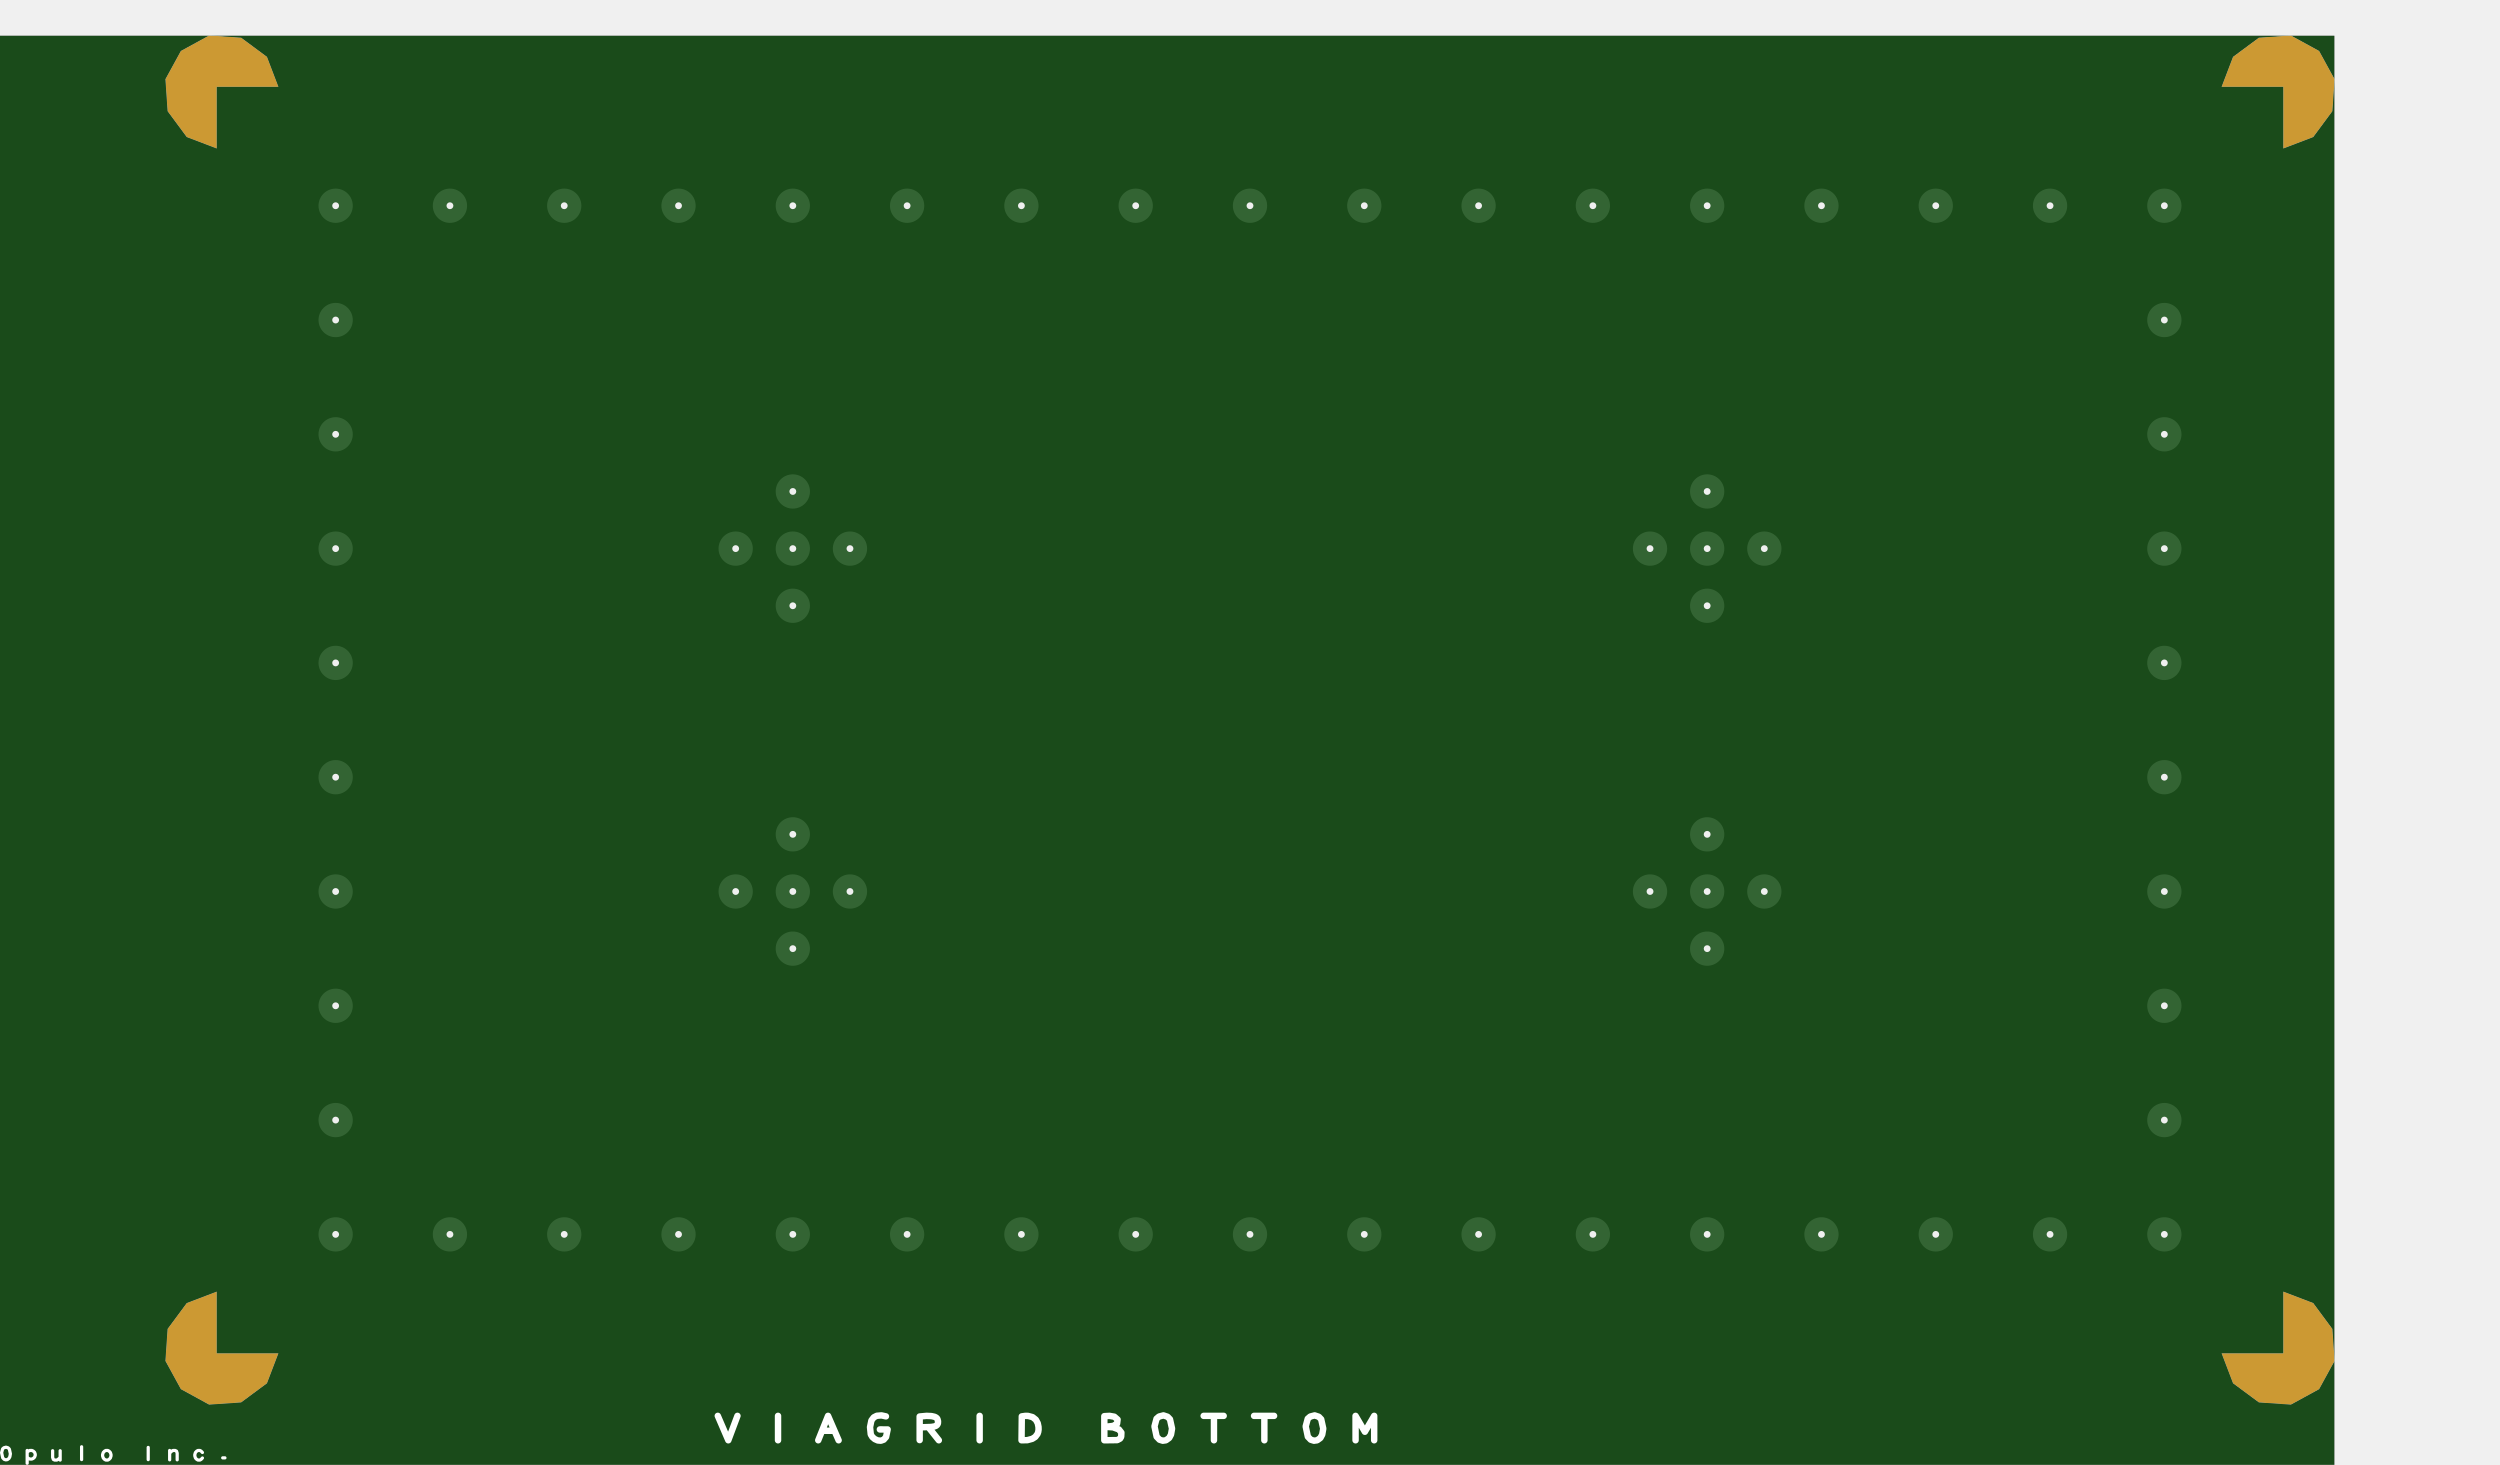
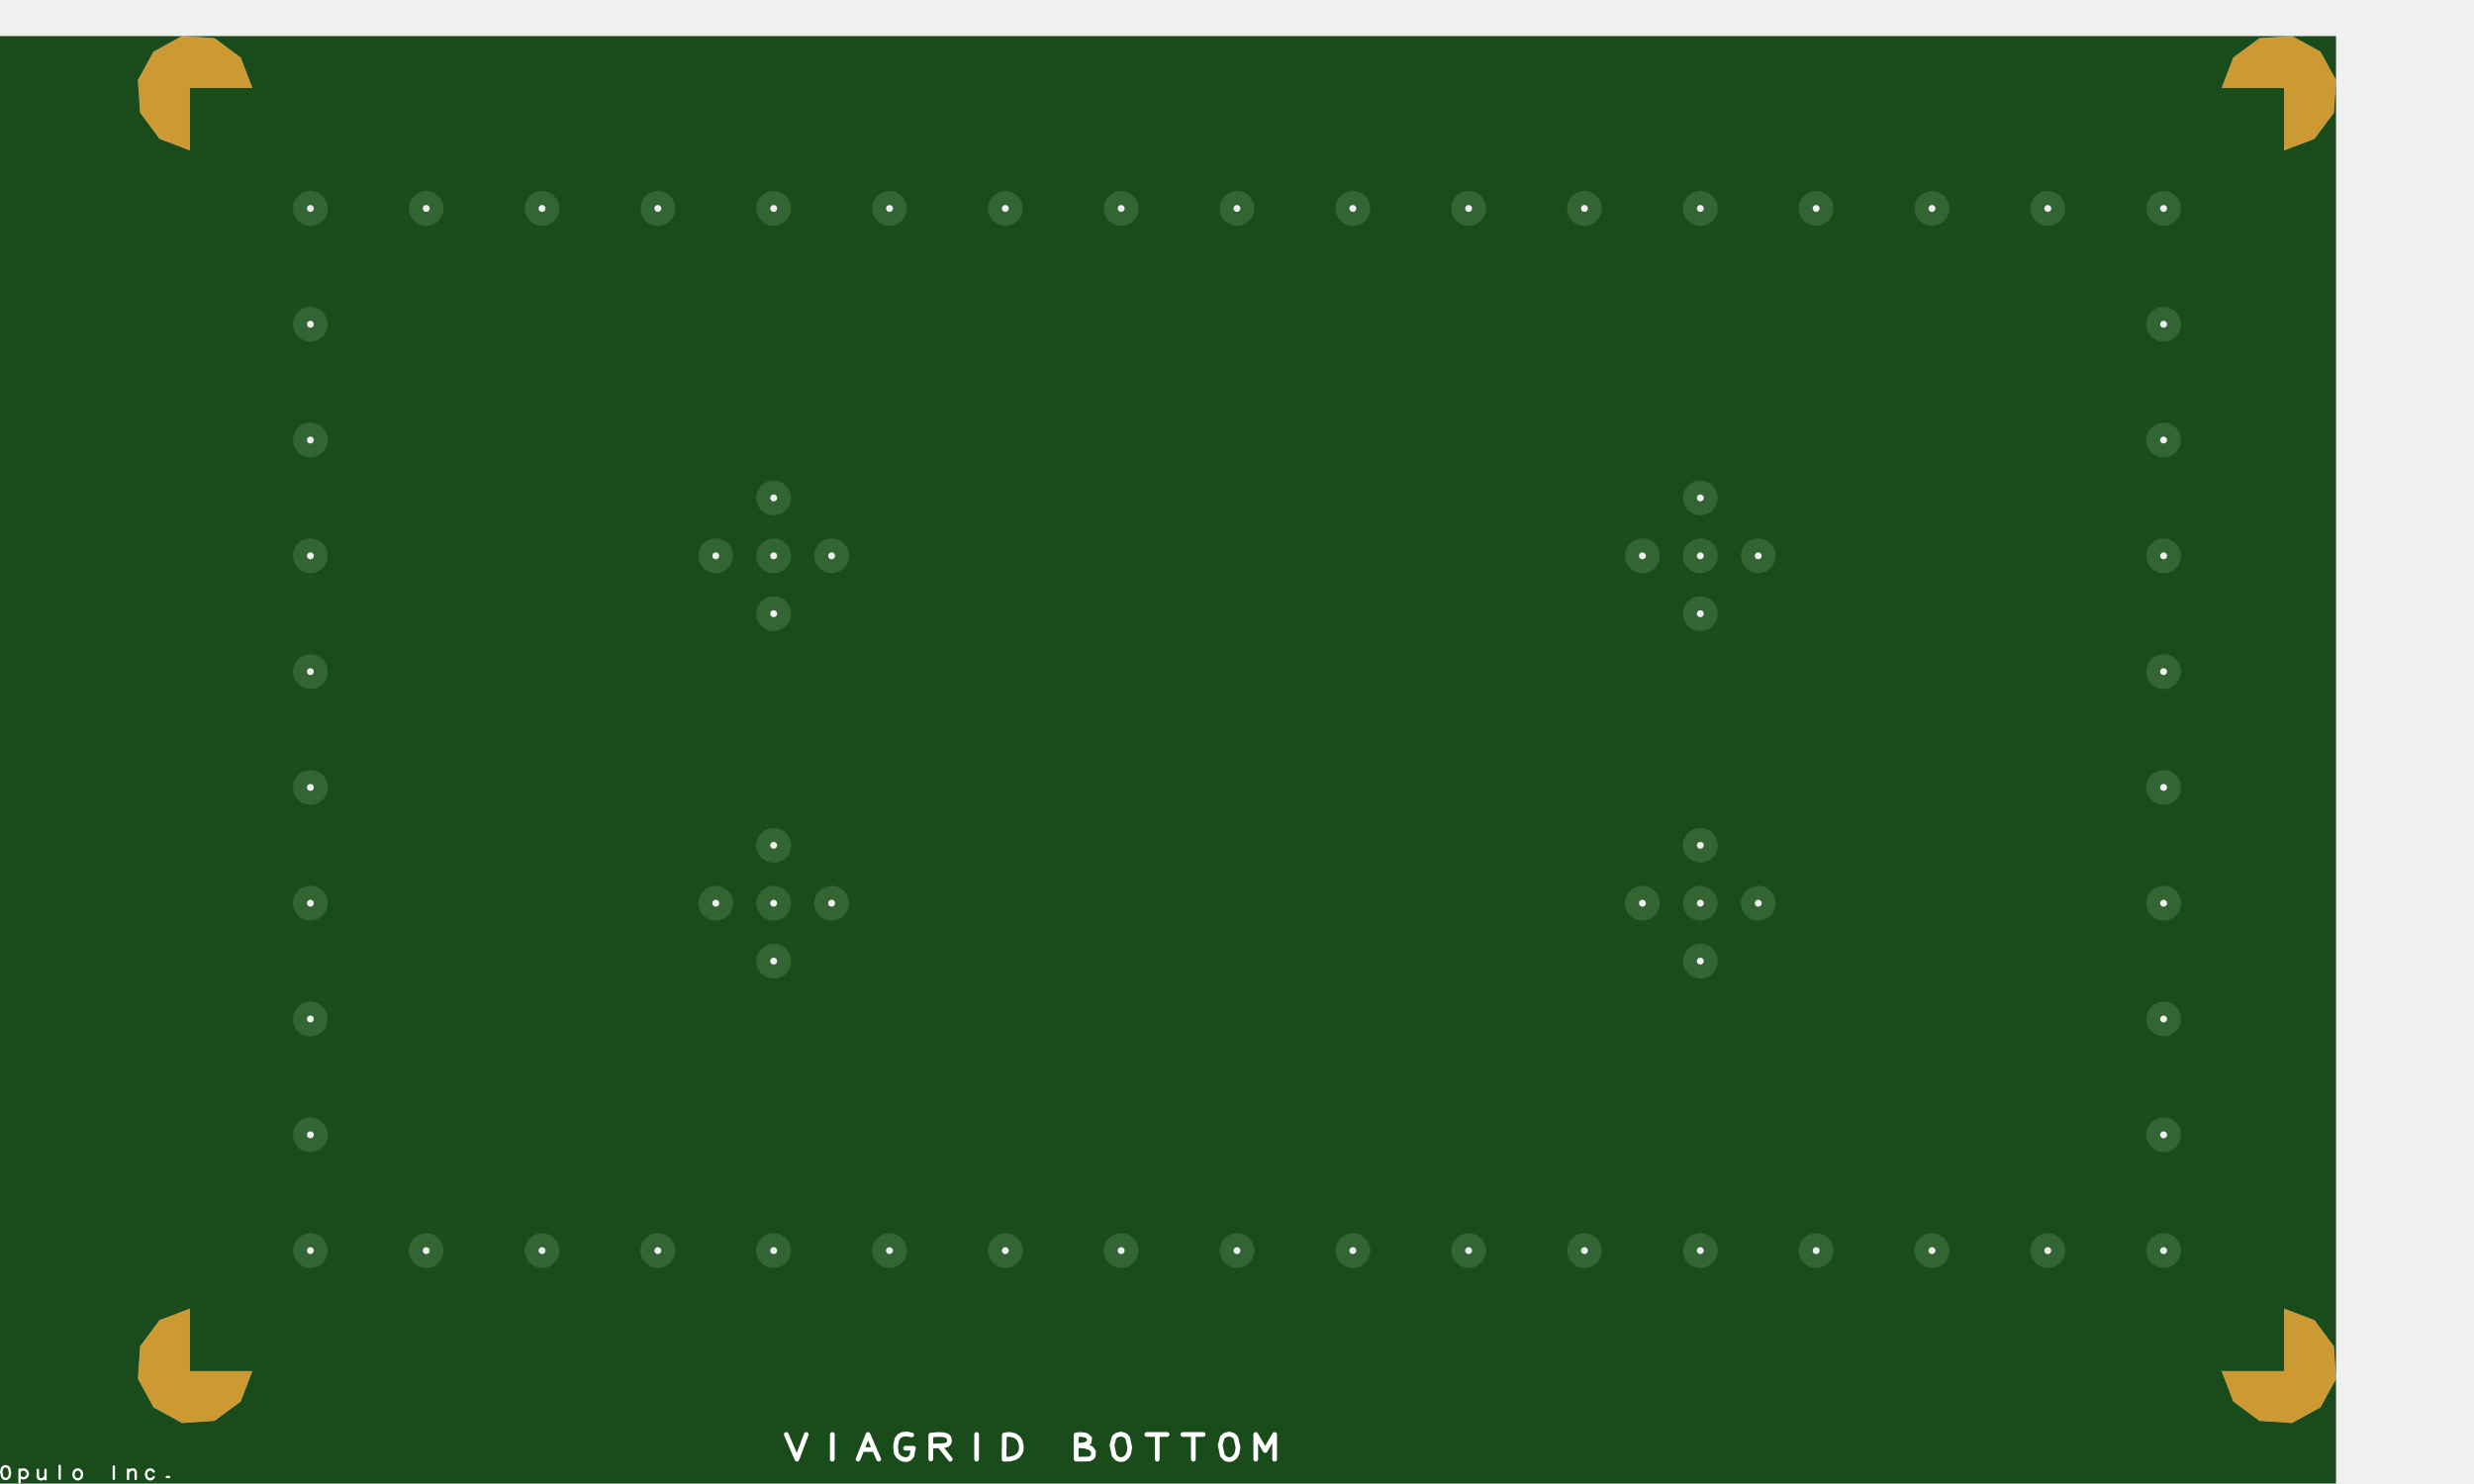
- <svg xmlns="http://www.w3.org/2000/svg" xmlns:xlink="http://www.w3.org/1999/xlink" version="1.1" stroke-linecap="round" stroke-linejoin="round" stroke-width="0" fill-rule="evenodd" clip-rule="evenodd" id="Rw08sxdDEKJ9_bottom" viewBox="-4683.449 -85.529 109366.897 64085.529" width="109.367mm" height="64.086mm">
+ <svg xmlns="http://www.w3.org/2000/svg" xmlns:xlink="http://www.w3.org/1999/xlink" version="1.1" stroke-linecap="round" stroke-linejoin="round" stroke-width="0" fill-rule="evenodd" clip-rule="evenodd" id="A4IY3DSe5MGc_bottom" viewBox="-3398.428 -65.842 106796.856 64065.842" width="106.797mm" height="64.066mm">
  <defs>
-     <style>.Rw08sxdDEKJ9_fr4 {color: #666666;}
- .Rw08sxdDEKJ9_cu {color: #cccccc;}
- .Rw08sxdDEKJ9_cf {color: #cc9933;}
- .Rw08sxdDEKJ9_sm {color: #004200; opacity: 0.749;}
- .Rw08sxdDEKJ9_ss {color: #ffffff;}
- .Rw08sxdDEKJ9_sp {color: #999999;}
- .Rw08sxdDEKJ9_out {color: #000000;}</style>
-     <circle cx="0" cy="0" r="750" id="Y0IvmBm-J1g7_pad-10" />
-     <circle cx="0" cy="0" r="150" id="dHjeq5tptpCI_pad-10" />
-     <g id="Rw08sxdDEKJ9_bottom_copper">
+     <style>.A4IY3DSe5MGc_fr4 {color: #666666;}
+ .A4IY3DSe5MGc_cu {color: #cccccc;}
+ .A4IY3DSe5MGc_cf {color: #cc9933;}
+ .A4IY3DSe5MGc_sm {color: #004200; opacity: 0.749;}
+ .A4IY3DSe5MGc_ss {color: #ffffff;}
+ .A4IY3DSe5MGc_sp {color: #999999;}
+ .A4IY3DSe5MGc_out {color: #000000;}</style>
+     <circle cx="0" cy="0" r="750" id="swAQL4K9yhpa_pad-10" />
+     <circle cx="0" cy="0" r="150" id="lOtwj9n7H7Lb_pad-10" />
+     <g id="A4IY3DSe5MGc_bottom_copper">
      <path d="M 92500.001 60200 95200 60200 95199.997 57499.999 96515.645 58001.794 97353.532 59133.459 97449.544 60538.273 96773.416 61773.414 95538.276 62449.542 94133.462 62353.531 93001.796 61515.643 92500.001 60199.998 92500.001 60200" />
      <path d="M 95200 7499.999 95200 4800 92499.999 4800.003 93001.794 3484.355 94133.459 2646.468 95538.273 2550.456 96773.414 3226.584 97449.542 4461.724 97353.531 5866.538 96515.643 6998.204 95199.998 7499.999 95200 7499.999" />
      <path d="M 4800 57500.001 4800 60200 7500 60199.996 6998.204 61515.645 5866.539 62353.532 4461.725 62449.543 3226.585 61773.415 2550.457 60538.275 2646.468 59133.461 3484.355 58001.796 4800 57500 4800 57500.001" />
      <path d="M 7500 4800 4800 4800 4800.004 7500 3484.356 6998.205 2646.469 5866.54 2550.457 4461.725 3226.585 3226.585 4461.725 2550.457 5866.54 2646.469 6998.205 3484.356 7500 4800.001 7500 4800" />
-       <use xlink:href="#Y0IvmBm-J1g7_pad-10" x="32500" y="25000" />
-       <use xlink:href="#Y0IvmBm-J1g7_pad-10" x="40000" y="10000" />
-       <use xlink:href="#Y0IvmBm-J1g7_pad-10" x="80000" y="10000" />
-       <use xlink:href="#Y0IvmBm-J1g7_pad-10" x="10000" y="25000" />
-       <use xlink:href="#Y0IvmBm-J1g7_pad-10" x="90000" y="50000" />
-       <use xlink:href="#Y0IvmBm-J1g7_pad-10" x="90000" y="30000" />
-       <use xlink:href="#Y0IvmBm-J1g7_pad-10" x="25000" y="55000" />
-       <use xlink:href="#Y0IvmBm-J1g7_pad-10" x="10000" y="35000" />
-       <use xlink:href="#Y0IvmBm-J1g7_pad-10" x="32500" y="40000" />
-       <use xlink:href="#Y0IvmBm-J1g7_pad-10" x="90000" y="10000" />
-       <use xlink:href="#Y0IvmBm-J1g7_pad-10" x="30000" y="25000" />
-       <use xlink:href="#Y0IvmBm-J1g7_pad-10" x="10000" y="50000" />
-       <use xlink:href="#Y0IvmBm-J1g7_pad-10" x="55000" y="55000" />
-       <use xlink:href="#Y0IvmBm-J1g7_pad-10" x="20000" y="10000" />
-       <use xlink:href="#Y0IvmBm-J1g7_pad-10" x="65000" y="10000" />
-       <use xlink:href="#Y0IvmBm-J1g7_pad-10" x="25000" y="10000" />
-       <use xlink:href="#Y0IvmBm-J1g7_pad-10" x="30000" y="55000" />
-       <use xlink:href="#Y0IvmBm-J1g7_pad-10" x="72500" y="25000" />
-       <use xlink:href="#Y0IvmBm-J1g7_pad-10" x="67500" y="40000" />
-       <use xlink:href="#Y0IvmBm-J1g7_pad-10" x="10000" y="10000" />
-       <use xlink:href="#Y0IvmBm-J1g7_pad-10" x="15000" y="55000" />
-       <use xlink:href="#Y0IvmBm-J1g7_pad-10" x="55000" y="10000" />
-       <use xlink:href="#Y0IvmBm-J1g7_pad-10" x="10000" y="55000" />
-       <use xlink:href="#Y0IvmBm-J1g7_pad-10" x="70000" y="42500" />
-       <use xlink:href="#Y0IvmBm-J1g7_pad-10" x="75000" y="55000" />
-       <use xlink:href="#Y0IvmBm-J1g7_pad-10" x="60000" y="10000" />
-       <use xlink:href="#Y0IvmBm-J1g7_pad-10" x="90000" y="15000" />
-       <use xlink:href="#Y0IvmBm-J1g7_pad-10" x="30000" y="27500" />
-       <use xlink:href="#Y0IvmBm-J1g7_pad-10" x="30000" y="22500" />
-       <use xlink:href="#Y0IvmBm-J1g7_pad-10" x="45000" y="55000" />
-       <use xlink:href="#Y0IvmBm-J1g7_pad-10" x="67500" y="25000" />
-       <use xlink:href="#Y0IvmBm-J1g7_pad-10" x="40000" y="55000" />
-       <use xlink:href="#Y0IvmBm-J1g7_pad-10" x="72500" y="40000" />
-       <use xlink:href="#Y0IvmBm-J1g7_pad-10" x="65000" y="55000" />
-       <use xlink:href="#Y0IvmBm-J1g7_pad-10" x="45000" y="10000" />
-       <use xlink:href="#Y0IvmBm-J1g7_pad-10" x="10000" y="45000" />
-       <use xlink:href="#Y0IvmBm-J1g7_pad-10" x="50000" y="10000" />
-       <use xlink:href="#Y0IvmBm-J1g7_pad-10" x="70000" y="55000" />
-       <use xlink:href="#Y0IvmBm-J1g7_pad-10" x="90000" y="40000" />
-       <use xlink:href="#Y0IvmBm-J1g7_pad-10" x="85000" y="55000" />
-       <use xlink:href="#Y0IvmBm-J1g7_pad-10" x="35000" y="55000" />
-       <use xlink:href="#Y0IvmBm-J1g7_pad-10" x="30000" y="42500" />
-       <use xlink:href="#Y0IvmBm-J1g7_pad-10" x="90000" y="35000" />
-       <use xlink:href="#Y0IvmBm-J1g7_pad-10" x="80000" y="55000" />
-       <use xlink:href="#Y0IvmBm-J1g7_pad-10" x="90000" y="20000" />
-       <use xlink:href="#Y0IvmBm-J1g7_pad-10" x="60000" y="55000" />
-       <use xlink:href="#Y0IvmBm-J1g7_pad-10" x="10000" y="30000" />
-       <use xlink:href="#Y0IvmBm-J1g7_pad-10" x="75000" y="10000" />
-       <use xlink:href="#Y0IvmBm-J1g7_pad-10" x="30000" y="37500" />
-       <use xlink:href="#Y0IvmBm-J1g7_pad-10" x="90000" y="25000" />
-       <use xlink:href="#Y0IvmBm-J1g7_pad-10" x="15000" y="10000" />
-       <use xlink:href="#Y0IvmBm-J1g7_pad-10" x="90000" y="45000" />
-       <use xlink:href="#Y0IvmBm-J1g7_pad-10" x="70000" y="25000" />
-       <use xlink:href="#Y0IvmBm-J1g7_pad-10" x="10000" y="20000" />
-       <use xlink:href="#Y0IvmBm-J1g7_pad-10" x="85000" y="10000" />
-       <use xlink:href="#Y0IvmBm-J1g7_pad-10" x="70000" y="22500" />
-       <use xlink:href="#Y0IvmBm-J1g7_pad-10" x="70000" y="37500" />
-       <use xlink:href="#Y0IvmBm-J1g7_pad-10" x="70000" y="40000" />
-       <use xlink:href="#Y0IvmBm-J1g7_pad-10" x="10000" y="15000" />
-       <use xlink:href="#Y0IvmBm-J1g7_pad-10" x="90000" y="55000" />
-       <use xlink:href="#Y0IvmBm-J1g7_pad-10" x="50000" y="55000" />
-       <use xlink:href="#Y0IvmBm-J1g7_pad-10" x="30000" y="40000" />
-       <use xlink:href="#Y0IvmBm-J1g7_pad-10" x="20000" y="55000" />
-       <use xlink:href="#Y0IvmBm-J1g7_pad-10" x="10000" y="40000" />
-       <use xlink:href="#Y0IvmBm-J1g7_pad-10" x="35000" y="10000" />
-       <use xlink:href="#Y0IvmBm-J1g7_pad-10" x="30000" y="10000" />
-       <use xlink:href="#Y0IvmBm-J1g7_pad-10" x="70000" y="10000" />
-       <use xlink:href="#Y0IvmBm-J1g7_pad-10" x="70000" y="27500" />
-       <use xlink:href="#Y0IvmBm-J1g7_pad-10" x="27500" y="25000" />
-       <use xlink:href="#Y0IvmBm-J1g7_pad-10" x="27500" y="40000" />
+       <use xlink:href="#swAQL4K9yhpa_pad-10" x="32500" y="25000" />
+       <use xlink:href="#swAQL4K9yhpa_pad-10" x="40000" y="10000" />
+       <use xlink:href="#swAQL4K9yhpa_pad-10" x="80000" y="10000" />
+       <use xlink:href="#swAQL4K9yhpa_pad-10" x="10000" y="25000" />
+       <use xlink:href="#swAQL4K9yhpa_pad-10" x="90000" y="50000" />
+       <use xlink:href="#swAQL4K9yhpa_pad-10" x="90000" y="30000" />
+       <use xlink:href="#swAQL4K9yhpa_pad-10" x="25000" y="55000" />
+       <use xlink:href="#swAQL4K9yhpa_pad-10" x="10000" y="35000" />
+       <use xlink:href="#swAQL4K9yhpa_pad-10" x="32500" y="40000" />
+       <use xlink:href="#swAQL4K9yhpa_pad-10" x="90000" y="10000" />
+       <use xlink:href="#swAQL4K9yhpa_pad-10" x="30000" y="25000" />
+       <use xlink:href="#swAQL4K9yhpa_pad-10" x="10000" y="50000" />
+       <use xlink:href="#swAQL4K9yhpa_pad-10" x="55000" y="55000" />
+       <use xlink:href="#swAQL4K9yhpa_pad-10" x="20000" y="10000" />
+       <use xlink:href="#swAQL4K9yhpa_pad-10" x="65000" y="10000" />
+       <use xlink:href="#swAQL4K9yhpa_pad-10" x="25000" y="10000" />
+       <use xlink:href="#swAQL4K9yhpa_pad-10" x="30000" y="55000" />
+       <use xlink:href="#swAQL4K9yhpa_pad-10" x="72500" y="25000" />
+       <use xlink:href="#swAQL4K9yhpa_pad-10" x="67500" y="40000" />
+       <use xlink:href="#swAQL4K9yhpa_pad-10" x="10000" y="10000" />
+       <use xlink:href="#swAQL4K9yhpa_pad-10" x="15000" y="55000" />
+       <use xlink:href="#swAQL4K9yhpa_pad-10" x="55000" y="10000" />
+       <use xlink:href="#swAQL4K9yhpa_pad-10" x="10000" y="55000" />
+       <use xlink:href="#swAQL4K9yhpa_pad-10" x="70000" y="42500" />
+       <use xlink:href="#swAQL4K9yhpa_pad-10" x="75000" y="55000" />
+       <use xlink:href="#swAQL4K9yhpa_pad-10" x="60000" y="10000" />
+       <use xlink:href="#swAQL4K9yhpa_pad-10" x="90000" y="15000" />
+       <use xlink:href="#swAQL4K9yhpa_pad-10" x="30000" y="27500" />
+       <use xlink:href="#swAQL4K9yhpa_pad-10" x="30000" y="22500" />
+       <use xlink:href="#swAQL4K9yhpa_pad-10" x="45000" y="55000" />
+       <use xlink:href="#swAQL4K9yhpa_pad-10" x="67500" y="25000" />
+       <use xlink:href="#swAQL4K9yhpa_pad-10" x="40000" y="55000" />
+       <use xlink:href="#swAQL4K9yhpa_pad-10" x="72500" y="40000" />
+       <use xlink:href="#swAQL4K9yhpa_pad-10" x="65000" y="55000" />
+       <use xlink:href="#swAQL4K9yhpa_pad-10" x="45000" y="10000" />
+       <use xlink:href="#swAQL4K9yhpa_pad-10" x="10000" y="45000" />
+       <use xlink:href="#swAQL4K9yhpa_pad-10" x="50000" y="10000" />
+       <use xlink:href="#swAQL4K9yhpa_pad-10" x="70000" y="55000" />
+       <use xlink:href="#swAQL4K9yhpa_pad-10" x="90000" y="40000" />
+       <use xlink:href="#swAQL4K9yhpa_pad-10" x="85000" y="55000" />
+       <use xlink:href="#swAQL4K9yhpa_pad-10" x="35000" y="55000" />
+       <use xlink:href="#swAQL4K9yhpa_pad-10" x="30000" y="42500" />
+       <use xlink:href="#swAQL4K9yhpa_pad-10" x="90000" y="35000" />
+       <use xlink:href="#swAQL4K9yhpa_pad-10" x="80000" y="55000" />
+       <use xlink:href="#swAQL4K9yhpa_pad-10" x="90000" y="20000" />
+       <use xlink:href="#swAQL4K9yhpa_pad-10" x="60000" y="55000" />
+       <use xlink:href="#swAQL4K9yhpa_pad-10" x="10000" y="30000" />
+       <use xlink:href="#swAQL4K9yhpa_pad-10" x="75000" y="10000" />
+       <use xlink:href="#swAQL4K9yhpa_pad-10" x="30000" y="37500" />
+       <use xlink:href="#swAQL4K9yhpa_pad-10" x="90000" y="25000" />
+       <use xlink:href="#swAQL4K9yhpa_pad-10" x="15000" y="10000" />
+       <use xlink:href="#swAQL4K9yhpa_pad-10" x="90000" y="45000" />
+       <use xlink:href="#swAQL4K9yhpa_pad-10" x="70000" y="25000" />
+       <use xlink:href="#swAQL4K9yhpa_pad-10" x="10000" y="20000" />
+       <use xlink:href="#swAQL4K9yhpa_pad-10" x="85000" y="10000" />
+       <use xlink:href="#swAQL4K9yhpa_pad-10" x="70000" y="22500" />
+       <use xlink:href="#swAQL4K9yhpa_pad-10" x="70000" y="37500" />
+       <use xlink:href="#swAQL4K9yhpa_pad-10" x="70000" y="40000" />
+       <use xlink:href="#swAQL4K9yhpa_pad-10" x="10000" y="15000" />
+       <use xlink:href="#swAQL4K9yhpa_pad-10" x="90000" y="55000" />
+       <use xlink:href="#swAQL4K9yhpa_pad-10" x="50000" y="55000" />
+       <use xlink:href="#swAQL4K9yhpa_pad-10" x="30000" y="40000" />
+       <use xlink:href="#swAQL4K9yhpa_pad-10" x="20000" y="55000" />
+       <use xlink:href="#swAQL4K9yhpa_pad-10" x="10000" y="40000" />
+       <use xlink:href="#swAQL4K9yhpa_pad-10" x="35000" y="10000" />
+       <use xlink:href="#swAQL4K9yhpa_pad-10" x="30000" y="10000" />
+       <use xlink:href="#swAQL4K9yhpa_pad-10" x="70000" y="10000" />
+       <use xlink:href="#swAQL4K9yhpa_pad-10" x="70000" y="27500" />
+       <use xlink:href="#swAQL4K9yhpa_pad-10" x="27500" y="25000" />
+       <use xlink:href="#swAQL4K9yhpa_pad-10" x="27500" y="40000" />
    </g>
-     <g id="Rw08sxdDEKJ9_bottom_silkscreen">
-       <path d="M 104431.882 136.794 104501.861 158.566 104565.83 224.807 104613.136 449.643 104568.076 617.924 104512.792 665.854 104417.07 690.722 104326.95 660.87 104274.185 606.31 104228.998 401.331 104251.487 271.921 104291.563 197.131 104362.746 146.186 104431.882 136.794 M 103495.063 547.296 103495.063 -15.217 M 103495.063 467.269 103435.936 520.879 103377.694 547.296 103289.446 547.296 103230.319 520.879 103171.194 467.269 103142.071 386.467 103142.071 332.856 103171.194 252.831 103230.319 199.221 103289.446 172.029 103377.694 172.029 103435.936 199.221 103495.063 252.831 M 102380.643 536.145 102380.643 243.169 102350.608 155.696 102290.95 125.974 102201.257 125.974 102141.186 155.696 102051.491 243.169 M 102051.491 536.145 102051.491 125.974 M 101113.567 708.795 101113.567 148.428 M 100053.475 547.296 100110.172 517.691 100166.866 457.614 100195.445 367.064 100195.445 306.985 100166.866 217.304 100110.172 157.225 100053.475 126.753 99968.662 126.753 99911.963 157.225 99855.268 217.304 99826.689 306.985 99826.689 367.064 99855.268 457.614 99911.963 517.691 99968.662 547.296 100053.475 547.296 M 98199.817 680.341 98199.817 146.436 M 97261.893 547.296 97261.893 137.123 M 97261.893 430.103 97172.2 518.422 97112.13 547.296 97022.436 547.296 96962.777 518.422 96932.741 430.103 96932.741 137.123 M 95828.319 457.614 95884.096 517.691 95939.04 547.296 96022.29 547.296 96078.067 517.691 96133.842 457.614 96161.315 367.064 96161.315 306.985 96133.842 217.304 96078.067 157.225 96022.29 126.753 95939.04 126.753 95884.096 157.225 95828.319 217.304 M 94843.868 223.529 94940.766 223.529" fill="none" stroke-width="140.625" />
-       <path d="M 73282.415 2060.681 72822.119 992.872 72421.854 2060.681 M 70647.134 2060.681 70647.134 992.872 M 68887.794 992.872 68459.218 2060.681 67996.472 992.872 M 68671.648 1409.379 68233.412 1409.379 M 65926.846 2038.715 66121.222 2081.445 66326.605 2064.379 66458.341 1996.105 66562.324 1860.467 66622.425 1567.637 66590.366 1250.287 66520.888 1135.84 66413.658 1043.644 66284.412 985.594 66148.866 973.588 66022.739 1019.526 65921.762 1135.301 65851.842 1465.938 66192.138 1466.694 M 64451.264 1000.524 64451.264 2033.024 64148.525 2060.681 63936.04 2051.434 63807.859 2023.021 63753.961 1999.858 63709.601 1969.708 63676.83 1931.813 63647.933 1829.054 63650.645 1737.924 63680.221 1671.938 63733.303 1626.734 63806.533 1597.942 63946.818 1575.986 64431.197 1558.837 M 64028.94 1515.243 63613.005 992.872 M 61827.134 2060.681 61827.134 992.872 M 59994.735 992.872 59983.105 2038.502 59826.583 2060.681 59706.677 2058.103 59511.909 2005.427 59367.874 1891.671 59285.522 1738.501 59252.694 1579.683 59249.532 1460.107 59264.548 1357.625 59295.265 1270.94 59393.882 1139.78 59525.539 1056.282 59741.555 997.767 59994.735 992.872 M 56373.005 992.872 56373.005 2048.149 56144.014 2060.681 55934.335 2023.829 55793.068 1900.151 55815.047 1719.325 55981.27 1622.564 56340.303 1581.039 55991.206 1559.141 55735.269 1467.757 55626.263 1327.264 55635.22 1145.569 55684.286 1065.302 55806.659 1000.073 56373.005 992.872 M 53816.264 973.588 53956.223 1017.132 54084.16 1149.615 54178.772 1599.287 54088.652 1935.848 53978.084 2031.708 53786.641 2081.445 53606.4 2021.741 53500.87 1912.62 53410.496 1502.662 53455.474 1243.842 53535.625 1094.261 53677.993 992.373 53816.264 973.588 M 52027.605 2060.681 51151.663 2060.681 M 51576.628 2060.681 51576.628 992.872 M 49822.605 2060.681 48946.663 2060.681 M 49371.628 2060.681 49371.628 992.872 M 47201.264 973.588 47341.223 1017.132 47469.16 1149.615 47563.772 1599.287 47473.652 1935.848 47363.084 2031.708 47171.641 2081.445 46991.4 2021.741 46885.87 1912.62 46795.496 1502.662 46840.474 1243.842 46920.625 1094.261 47062.993 992.373 47201.264 973.588 M 45381.842 992.872 45381.842 2060.681 44974.632 1365.325 44567.426 2060.681 44567.426 992.872" fill="none" stroke-width="281.25" />
+     <g id="A4IY3DSe5MGc_bottom_silkscreen">
+       <path d="M 103166.549 136.794 103236.529 158.566 103300.498 224.807 103347.803 449.643 103302.743 617.924 103247.459 665.854 103151.738 690.722 103061.617 660.87 103008.852 606.31 102963.666 401.331 102986.154 271.921 103026.23 197.131 103097.414 146.186 103166.549 136.794 M 102553.672 547.296 102553.672 -15.217 M 102553.672 467.269 102494.545 520.879 102436.303 547.296 102348.055 547.296 102288.928 520.879 102229.803 467.269 102200.68 386.467 102200.68 332.856 102229.803 252.831 102288.928 199.221 102348.055 172.029 102436.303 172.029 102494.545 199.221 102553.672 252.831 M 101763.193 536.145 101763.193 243.169 101733.159 155.696 101673.501 125.974 101583.808 125.974 101523.737 155.696 101434.042 243.169 M 101434.042 536.145 101434.042 125.974 M 100820.059 708.795 100820.059 148.428 M 100083.908 547.296 100140.606 517.691 100197.3 457.614 100225.879 367.064 100225.879 306.985 100197.3 217.304 100140.606 157.225 100083.908 126.753 99999.095 126.753 99942.397 157.225 99885.702 217.304 99857.122 306.985 99857.122 367.064 99885.702 457.614 99942.397 517.691 99999.095 547.296 100083.908 547.296 M 98484.384 680.341 98484.384 146.436 M 97870.401 547.296 97870.401 137.123 M 97870.401 430.103 97780.708 518.422 97720.638 547.296 97630.944 547.296 97571.285 518.422 97541.249 430.103 97541.249 137.123 M 96760.769 457.614 96816.546 517.691 96871.489 547.296 96954.739 547.296 97010.516 517.691 97066.292 457.614 97093.764 367.064 97093.764 306.985 97066.292 217.304 97010.516 157.225 96954.739 126.753 96871.489 126.753 96816.546 157.225 96760.769 217.304 M 96100.259 223.529 96197.157 223.529" fill="none" stroke-width="101.25" />
+       <path d="M 69455.984 2060.681 68995.688 992.872 68595.423 2060.681 M 67468.586 2060.681 67468.586 992.872 M 66357.129 992.872 65928.553 2060.681 65465.807 992.872 M 66140.983 1409.379 65702.747 1409.379 M 64044.064 2038.715 64238.44 2081.445 64443.823 2064.379 64575.559 1996.105 64679.542 1860.467 64739.643 1567.637 64707.584 1250.287 64638.106 1135.84 64530.876 1043.644 64401.63 985.594 64266.084 973.588 64139.957 1019.526 64038.98 1135.301 63969.06 1465.938 64309.356 1466.694 M 63216.365 1000.524 63216.365 2033.024 62913.626 2060.681 62701.141 2051.434 62572.96 2023.021 62519.062 1999.858 62474.702 1969.708 62441.931 1931.813 62413.034 1829.054 62415.746 1737.924 62445.322 1671.938 62498.404 1626.734 62571.634 1597.942 62711.919 1575.986 63196.298 1558.837 M 62794.041 1515.243 62378.106 992.872 M 61240.118 2060.681 61240.118 992.872 M 60055.602 992.872 60043.972 2038.502 59887.45 2060.681 59767.544 2058.103 59572.776 2005.427 59428.741 1891.671 59346.389 1738.501 59313.561 1579.683 59310.399 1460.107 59325.415 1357.625 59356.132 1270.94 59454.749 1139.78 59586.406 1056.282 59802.422 997.767 60055.602 992.872 M 56942.138 992.872 56942.138 2048.149 56713.147 2060.681 56503.468 2023.829 56362.201 1900.151 56384.18 1719.325 56550.403 1622.564 56909.436 1581.039 56560.339 1559.141 56304.402 1467.757 56195.396 1327.264 56204.353 1145.569 56253.419 1065.302 56375.792 1000.073 56942.138 992.872 M 55033.28 973.588 55173.239 1017.132 55301.176 1149.615 55395.788 1599.287 55305.668 1935.848 55195.1 2031.708 55003.657 2081.445 54823.416 2021.741 54717.886 1912.62 54627.512 1502.662 54672.49 1243.842 54752.641 1094.261 54895.009 992.373 55033.28 973.588 M 53892.504 2060.681 53016.562 2060.681 M 53441.527 2060.681 53441.527 992.872 M 52335.387 2060.681 51459.445 2060.681 M 51884.41 2060.681 51884.41 992.872 M 50361.929 973.588 50501.888 1017.132 50629.825 1149.615 50724.437 1599.287 50634.317 1935.848 50523.749 2031.708 50332.306 2081.445 50152.065 2021.741 50046.535 1912.62 49956.161 1502.662 50001.139 1243.842 50081.29 1094.261 50223.658 992.373 50361.929 973.588 M 49190.39 992.872 49190.39 2060.681 48783.18 1365.325 48375.974 2060.681 48375.974 992.872" fill="none" stroke-width="202.5" />
    </g>
-     <g id="Rw08sxdDEKJ9_bottom_soldermask">
+     <g id="A4IY3DSe5MGc_bottom_soldermask">
      <path d="M 92500.001 60200 95200 60200 95199.997 57499.999 96515.645 58001.794 97353.532 59133.459 97449.544 60538.273 96773.416 61773.414 95538.276 62449.542 94133.462 62353.531 93001.796 61515.643 92500.001 60199.998 92500.001 60200" />
      <path d="M 95200 7499.999 95200 4800 92499.999 4800.003 93001.794 3484.355 94133.459 2646.468 95538.273 2550.456 96773.414 3226.584 97449.542 4461.724 97353.531 5866.538 96515.643 6998.204 95199.998 7499.999 95200 7499.999" />
      <path d="M 4800 57500.001 4800 60200 7500 60199.996 6998.204 61515.645 5866.539 62353.532 4461.725 62449.543 3226.585 61773.415 2550.457 60538.275 2646.468 59133.461 3484.355 58001.796 4800 57500 4800 57500.001" />
      <path d="M 7500 4800 4800 4800 4800.004 7500 3484.356 6998.205 2646.469 5866.54 2550.457 4461.725 3226.585 3226.585 4461.725 2550.457 5866.54 2646.469 6998.205 3484.356 7500 4800.001 7500 4800" />
    </g>
-     <g id="Rw08sxdDEKJ9_bottom_drill1">
-       <use xlink:href="#dHjeq5tptpCI_pad-10" x="32500" y="25000" />
-       <use xlink:href="#dHjeq5tptpCI_pad-10" x="40000" y="10000" />
-       <use xlink:href="#dHjeq5tptpCI_pad-10" x="80000" y="10000" />
-       <use xlink:href="#dHjeq5tptpCI_pad-10" x="10000" y="25000" />
-       <use xlink:href="#dHjeq5tptpCI_pad-10" x="90000" y="50000" />
-       <use xlink:href="#dHjeq5tptpCI_pad-10" x="90000" y="30000" />
-       <use xlink:href="#dHjeq5tptpCI_pad-10" x="25000" y="55000" />
-       <use xlink:href="#dHjeq5tptpCI_pad-10" x="10000" y="35000" />
-       <use xlink:href="#dHjeq5tptpCI_pad-10" x="32500" y="40000" />
-       <use xlink:href="#dHjeq5tptpCI_pad-10" x="90000" y="10000" />
-       <use xlink:href="#dHjeq5tptpCI_pad-10" x="30000" y="25000" />
-       <use xlink:href="#dHjeq5tptpCI_pad-10" x="10000" y="50000" />
-       <use xlink:href="#dHjeq5tptpCI_pad-10" x="55000" y="55000" />
-       <use xlink:href="#dHjeq5tptpCI_pad-10" x="20000" y="10000" />
-       <use xlink:href="#dHjeq5tptpCI_pad-10" x="65000" y="10000" />
-       <use xlink:href="#dHjeq5tptpCI_pad-10" x="25000" y="10000" />
-       <use xlink:href="#dHjeq5tptpCI_pad-10" x="30000" y="55000" />
-       <use xlink:href="#dHjeq5tptpCI_pad-10" x="72500" y="25000" />
-       <use xlink:href="#dHjeq5tptpCI_pad-10" x="67500" y="40000" />
-       <use xlink:href="#dHjeq5tptpCI_pad-10" x="10000" y="10000" />
-       <use xlink:href="#dHjeq5tptpCI_pad-10" x="15000" y="55000" />
-       <use xlink:href="#dHjeq5tptpCI_pad-10" x="55000" y="10000" />
-       <use xlink:href="#dHjeq5tptpCI_pad-10" x="10000" y="55000" />
-       <use xlink:href="#dHjeq5tptpCI_pad-10" x="70000" y="42500" />
-       <use xlink:href="#dHjeq5tptpCI_pad-10" x="75000" y="55000" />
-       <use xlink:href="#dHjeq5tptpCI_pad-10" x="60000" y="10000" />
-       <use xlink:href="#dHjeq5tptpCI_pad-10" x="90000" y="15000" />
-       <use xlink:href="#dHjeq5tptpCI_pad-10" x="30000" y="27500" />
-       <use xlink:href="#dHjeq5tptpCI_pad-10" x="30000" y="22500" />
-       <use xlink:href="#dHjeq5tptpCI_pad-10" x="45000" y="55000" />
-       <use xlink:href="#dHjeq5tptpCI_pad-10" x="67500" y="25000" />
-       <use xlink:href="#dHjeq5tptpCI_pad-10" x="40000" y="55000" />
-       <use xlink:href="#dHjeq5tptpCI_pad-10" x="72500" y="40000" />
-       <use xlink:href="#dHjeq5tptpCI_pad-10" x="65000" y="55000" />
-       <use xlink:href="#dHjeq5tptpCI_pad-10" x="45000" y="10000" />
-       <use xlink:href="#dHjeq5tptpCI_pad-10" x="10000" y="45000" />
-       <use xlink:href="#dHjeq5tptpCI_pad-10" x="50000" y="10000" />
-       <use xlink:href="#dHjeq5tptpCI_pad-10" x="70000" y="55000" />
-       <use xlink:href="#dHjeq5tptpCI_pad-10" x="90000" y="40000" />
-       <use xlink:href="#dHjeq5tptpCI_pad-10" x="85000" y="55000" />
-       <use xlink:href="#dHjeq5tptpCI_pad-10" x="35000" y="55000" />
-       <use xlink:href="#dHjeq5tptpCI_pad-10" x="30000" y="42500" />
-       <use xlink:href="#dHjeq5tptpCI_pad-10" x="90000" y="35000" />
-       <use xlink:href="#dHjeq5tptpCI_pad-10" x="80000" y="55000" />
-       <use xlink:href="#dHjeq5tptpCI_pad-10" x="90000" y="20000" />
-       <use xlink:href="#dHjeq5tptpCI_pad-10" x="60000" y="55000" />
-       <use xlink:href="#dHjeq5tptpCI_pad-10" x="10000" y="30000" />
-       <use xlink:href="#dHjeq5tptpCI_pad-10" x="75000" y="10000" />
-       <use xlink:href="#dHjeq5tptpCI_pad-10" x="30000" y="37500" />
-       <use xlink:href="#dHjeq5tptpCI_pad-10" x="90000" y="25000" />
-       <use xlink:href="#dHjeq5tptpCI_pad-10" x="15000" y="10000" />
-       <use xlink:href="#dHjeq5tptpCI_pad-10" x="90000" y="45000" />
-       <use xlink:href="#dHjeq5tptpCI_pad-10" x="70000" y="25000" />
-       <use xlink:href="#dHjeq5tptpCI_pad-10" x="10000" y="20000" />
-       <use xlink:href="#dHjeq5tptpCI_pad-10" x="85000" y="10000" />
-       <use xlink:href="#dHjeq5tptpCI_pad-10" x="70000" y="22500" />
-       <use xlink:href="#dHjeq5tptpCI_pad-10" x="70000" y="37500" />
-       <use xlink:href="#dHjeq5tptpCI_pad-10" x="70000" y="40000" />
-       <use xlink:href="#dHjeq5tptpCI_pad-10" x="10000" y="15000" />
-       <use xlink:href="#dHjeq5tptpCI_pad-10" x="90000" y="55000" />
-       <use xlink:href="#dHjeq5tptpCI_pad-10" x="50000" y="55000" />
-       <use xlink:href="#dHjeq5tptpCI_pad-10" x="30000" y="40000" />
-       <use xlink:href="#dHjeq5tptpCI_pad-10" x="20000" y="55000" />
-       <use xlink:href="#dHjeq5tptpCI_pad-10" x="10000" y="40000" />
-       <use xlink:href="#dHjeq5tptpCI_pad-10" x="35000" y="10000" />
-       <use xlink:href="#dHjeq5tptpCI_pad-10" x="30000" y="10000" />
-       <use xlink:href="#dHjeq5tptpCI_pad-10" x="70000" y="10000" />
-       <use xlink:href="#dHjeq5tptpCI_pad-10" x="70000" y="27500" />
-       <use xlink:href="#dHjeq5tptpCI_pad-10" x="27500" y="25000" />
-       <use xlink:href="#dHjeq5tptpCI_pad-10" x="27500" y="40000" />
+     <g id="A4IY3DSe5MGc_bottom_drill1">
+       <use xlink:href="#lOtwj9n7H7Lb_pad-10" x="32500" y="25000" />
+       <use xlink:href="#lOtwj9n7H7Lb_pad-10" x="40000" y="10000" />
+       <use xlink:href="#lOtwj9n7H7Lb_pad-10" x="80000" y="10000" />
+       <use xlink:href="#lOtwj9n7H7Lb_pad-10" x="10000" y="25000" />
+       <use xlink:href="#lOtwj9n7H7Lb_pad-10" x="90000" y="50000" />
+       <use xlink:href="#lOtwj9n7H7Lb_pad-10" x="90000" y="30000" />
+       <use xlink:href="#lOtwj9n7H7Lb_pad-10" x="25000" y="55000" />
+       <use xlink:href="#lOtwj9n7H7Lb_pad-10" x="10000" y="35000" />
+       <use xlink:href="#lOtwj9n7H7Lb_pad-10" x="32500" y="40000" />
+       <use xlink:href="#lOtwj9n7H7Lb_pad-10" x="90000" y="10000" />
+       <use xlink:href="#lOtwj9n7H7Lb_pad-10" x="30000" y="25000" />
+       <use xlink:href="#lOtwj9n7H7Lb_pad-10" x="10000" y="50000" />
+       <use xlink:href="#lOtwj9n7H7Lb_pad-10" x="55000" y="55000" />
+       <use xlink:href="#lOtwj9n7H7Lb_pad-10" x="20000" y="10000" />
+       <use xlink:href="#lOtwj9n7H7Lb_pad-10" x="65000" y="10000" />
+       <use xlink:href="#lOtwj9n7H7Lb_pad-10" x="25000" y="10000" />
+       <use xlink:href="#lOtwj9n7H7Lb_pad-10" x="30000" y="55000" />
+       <use xlink:href="#lOtwj9n7H7Lb_pad-10" x="72500" y="25000" />
+       <use xlink:href="#lOtwj9n7H7Lb_pad-10" x="67500" y="40000" />
+       <use xlink:href="#lOtwj9n7H7Lb_pad-10" x="10000" y="10000" />
+       <use xlink:href="#lOtwj9n7H7Lb_pad-10" x="15000" y="55000" />
+       <use xlink:href="#lOtwj9n7H7Lb_pad-10" x="55000" y="10000" />
+       <use xlink:href="#lOtwj9n7H7Lb_pad-10" x="10000" y="55000" />
+       <use xlink:href="#lOtwj9n7H7Lb_pad-10" x="70000" y="42500" />
+       <use xlink:href="#lOtwj9n7H7Lb_pad-10" x="75000" y="55000" />
+       <use xlink:href="#lOtwj9n7H7Lb_pad-10" x="60000" y="10000" />
+       <use xlink:href="#lOtwj9n7H7Lb_pad-10" x="90000" y="15000" />
+       <use xlink:href="#lOtwj9n7H7Lb_pad-10" x="30000" y="27500" />
+       <use xlink:href="#lOtwj9n7H7Lb_pad-10" x="30000" y="22500" />
+       <use xlink:href="#lOtwj9n7H7Lb_pad-10" x="45000" y="55000" />
+       <use xlink:href="#lOtwj9n7H7Lb_pad-10" x="67500" y="25000" />
+       <use xlink:href="#lOtwj9n7H7Lb_pad-10" x="40000" y="55000" />
+       <use xlink:href="#lOtwj9n7H7Lb_pad-10" x="72500" y="40000" />
+       <use xlink:href="#lOtwj9n7H7Lb_pad-10" x="65000" y="55000" />
+       <use xlink:href="#lOtwj9n7H7Lb_pad-10" x="45000" y="10000" />
+       <use xlink:href="#lOtwj9n7H7Lb_pad-10" x="10000" y="45000" />
+       <use xlink:href="#lOtwj9n7H7Lb_pad-10" x="50000" y="10000" />
+       <use xlink:href="#lOtwj9n7H7Lb_pad-10" x="70000" y="55000" />
+       <use xlink:href="#lOtwj9n7H7Lb_pad-10" x="90000" y="40000" />
+       <use xlink:href="#lOtwj9n7H7Lb_pad-10" x="85000" y="55000" />
+       <use xlink:href="#lOtwj9n7H7Lb_pad-10" x="35000" y="55000" />
+       <use xlink:href="#lOtwj9n7H7Lb_pad-10" x="30000" y="42500" />
+       <use xlink:href="#lOtwj9n7H7Lb_pad-10" x="90000" y="35000" />
+       <use xlink:href="#lOtwj9n7H7Lb_pad-10" x="80000" y="55000" />
+       <use xlink:href="#lOtwj9n7H7Lb_pad-10" x="90000" y="20000" />
+       <use xlink:href="#lOtwj9n7H7Lb_pad-10" x="60000" y="55000" />
+       <use xlink:href="#lOtwj9n7H7Lb_pad-10" x="10000" y="30000" />
+       <use xlink:href="#lOtwj9n7H7Lb_pad-10" x="75000" y="10000" />
+       <use xlink:href="#lOtwj9n7H7Lb_pad-10" x="30000" y="37500" />
+       <use xlink:href="#lOtwj9n7H7Lb_pad-10" x="90000" y="25000" />
+       <use xlink:href="#lOtwj9n7H7Lb_pad-10" x="15000" y="10000" />
+       <use xlink:href="#lOtwj9n7H7Lb_pad-10" x="90000" y="45000" />
+       <use xlink:href="#lOtwj9n7H7Lb_pad-10" x="70000" y="25000" />
+       <use xlink:href="#lOtwj9n7H7Lb_pad-10" x="10000" y="20000" />
+       <use xlink:href="#lOtwj9n7H7Lb_pad-10" x="85000" y="10000" />
+       <use xlink:href="#lOtwj9n7H7Lb_pad-10" x="70000" y="22500" />
+       <use xlink:href="#lOtwj9n7H7Lb_pad-10" x="70000" y="37500" />
+       <use xlink:href="#lOtwj9n7H7Lb_pad-10" x="70000" y="40000" />
+       <use xlink:href="#lOtwj9n7H7Lb_pad-10" x="10000" y="15000" />
+       <use xlink:href="#lOtwj9n7H7Lb_pad-10" x="90000" y="55000" />
+       <use xlink:href="#lOtwj9n7H7Lb_pad-10" x="50000" y="55000" />
+       <use xlink:href="#lOtwj9n7H7Lb_pad-10" x="30000" y="40000" />
+       <use xlink:href="#lOtwj9n7H7Lb_pad-10" x="20000" y="55000" />
+       <use xlink:href="#lOtwj9n7H7Lb_pad-10" x="10000" y="40000" />
+       <use xlink:href="#lOtwj9n7H7Lb_pad-10" x="35000" y="10000" />
+       <use xlink:href="#lOtwj9n7H7Lb_pad-10" x="30000" y="10000" />
+       <use xlink:href="#lOtwj9n7H7Lb_pad-10" x="70000" y="10000" />
+       <use xlink:href="#lOtwj9n7H7Lb_pad-10" x="70000" y="27500" />
+       <use xlink:href="#lOtwj9n7H7Lb_pad-10" x="27500" y="25000" />
+       <use xlink:href="#lOtwj9n7H7Lb_pad-10" x="27500" y="40000" />
    </g>
-     <mask id="Rw08sxdDEKJ9_bottom_mech-mask">
+     <mask id="A4IY3DSe5MGc_bottom_mech-mask">
      <g fill="#000" stroke="#000">
-         <rect x="2550.457" y="-85.529" width="102132.992" height="62535.072" fill="#fff" />
-         <use xlink:href="#Rw08sxdDEKJ9_bottom_drill1" />
+         <rect x="2550.457" y="-65.842" width="100847.971" height="62515.385" fill="#fff" />
+         <use xlink:href="#A4IY3DSe5MGc_bottom_drill1" />
      </g>
    </mask>
-     <mask id="Rw08sxdDEKJ9_bottom_cf-mask">
+     <mask id="A4IY3DSe5MGc_bottom_cf-mask">
      <g fill="#fff" stroke="#fff">
-         <use xlink:href="#Rw08sxdDEKJ9_bottom_soldermask" />
+         <use xlink:href="#A4IY3DSe5MGc_bottom_soldermask" />
      </g>
    </mask>
-     <mask id="Rw08sxdDEKJ9_bottom_sm-mask">
+     <mask id="A4IY3DSe5MGc_bottom_sm-mask">
      <g fill="#000" stroke="#000">
-         <rect x="2550.457" y="-85.529" width="102132.992" height="62535.072" fill="#fff" />
-         <use xlink:href="#Rw08sxdDEKJ9_bottom_soldermask" />
+         <rect x="2550.457" y="-65.842" width="100847.971" height="62515.385" fill="#fff" />
+         <use xlink:href="#A4IY3DSe5MGc_bottom_soldermask" />
      </g>
    </mask>
  </defs>
-   <g transform="translate(0,63914.47) scale(1,-1)">
-     <g mask="url(#Rw08sxdDEKJ9_bottom_mech-mask)" transform="translate(100000,0) scale(-1,1)">
-       <rect x="2550.457" y="-85.529" width="102132.992" height="62535.072" fill="currentColor" class="Rw08sxdDEKJ9_fr4" />
-       <use xlink:href="#Rw08sxdDEKJ9_bottom_copper" fill="currentColor" stroke="currentColor" class="Rw08sxdDEKJ9_cu" />
-       <use xlink:href="#Rw08sxdDEKJ9_bottom_copper" fill="currentColor" stroke="currentColor" class="Rw08sxdDEKJ9_cf" mask="url(#Rw08sxdDEKJ9_bottom_cf-mask)" />
-       <g mask="url(#Rw08sxdDEKJ9_bottom_sm-mask)">
-         <rect x="2550.457" y="-85.529" width="102132.992" height="62535.072" fill="currentColor" class="Rw08sxdDEKJ9_sm" />
-         <use xlink:href="#Rw08sxdDEKJ9_bottom_silkscreen" fill="currentColor" stroke="currentColor" class="Rw08sxdDEKJ9_ss" />
+   <g transform="translate(0,63934.158) scale(1,-1)">
+     <g mask="url(#A4IY3DSe5MGc_bottom_mech-mask)" transform="translate(100000,0) scale(-1,1)">
+       <rect x="2550.457" y="-65.842" width="100847.971" height="62515.385" fill="currentColor" class="A4IY3DSe5MGc_fr4" />
+       <use xlink:href="#A4IY3DSe5MGc_bottom_copper" fill="currentColor" stroke="currentColor" class="A4IY3DSe5MGc_cu" />
+       <use xlink:href="#A4IY3DSe5MGc_bottom_copper" fill="currentColor" stroke="currentColor" class="A4IY3DSe5MGc_cf" mask="url(#A4IY3DSe5MGc_bottom_cf-mask)" />
+       <g mask="url(#A4IY3DSe5MGc_bottom_sm-mask)">
+         <rect x="2550.457" y="-65.842" width="100847.971" height="62515.385" fill="currentColor" class="A4IY3DSe5MGc_sm" />
+         <use xlink:href="#A4IY3DSe5MGc_bottom_silkscreen" fill="currentColor" stroke="currentColor" class="A4IY3DSe5MGc_ss" />
      </g>
    </g>
  </g>
</svg>
